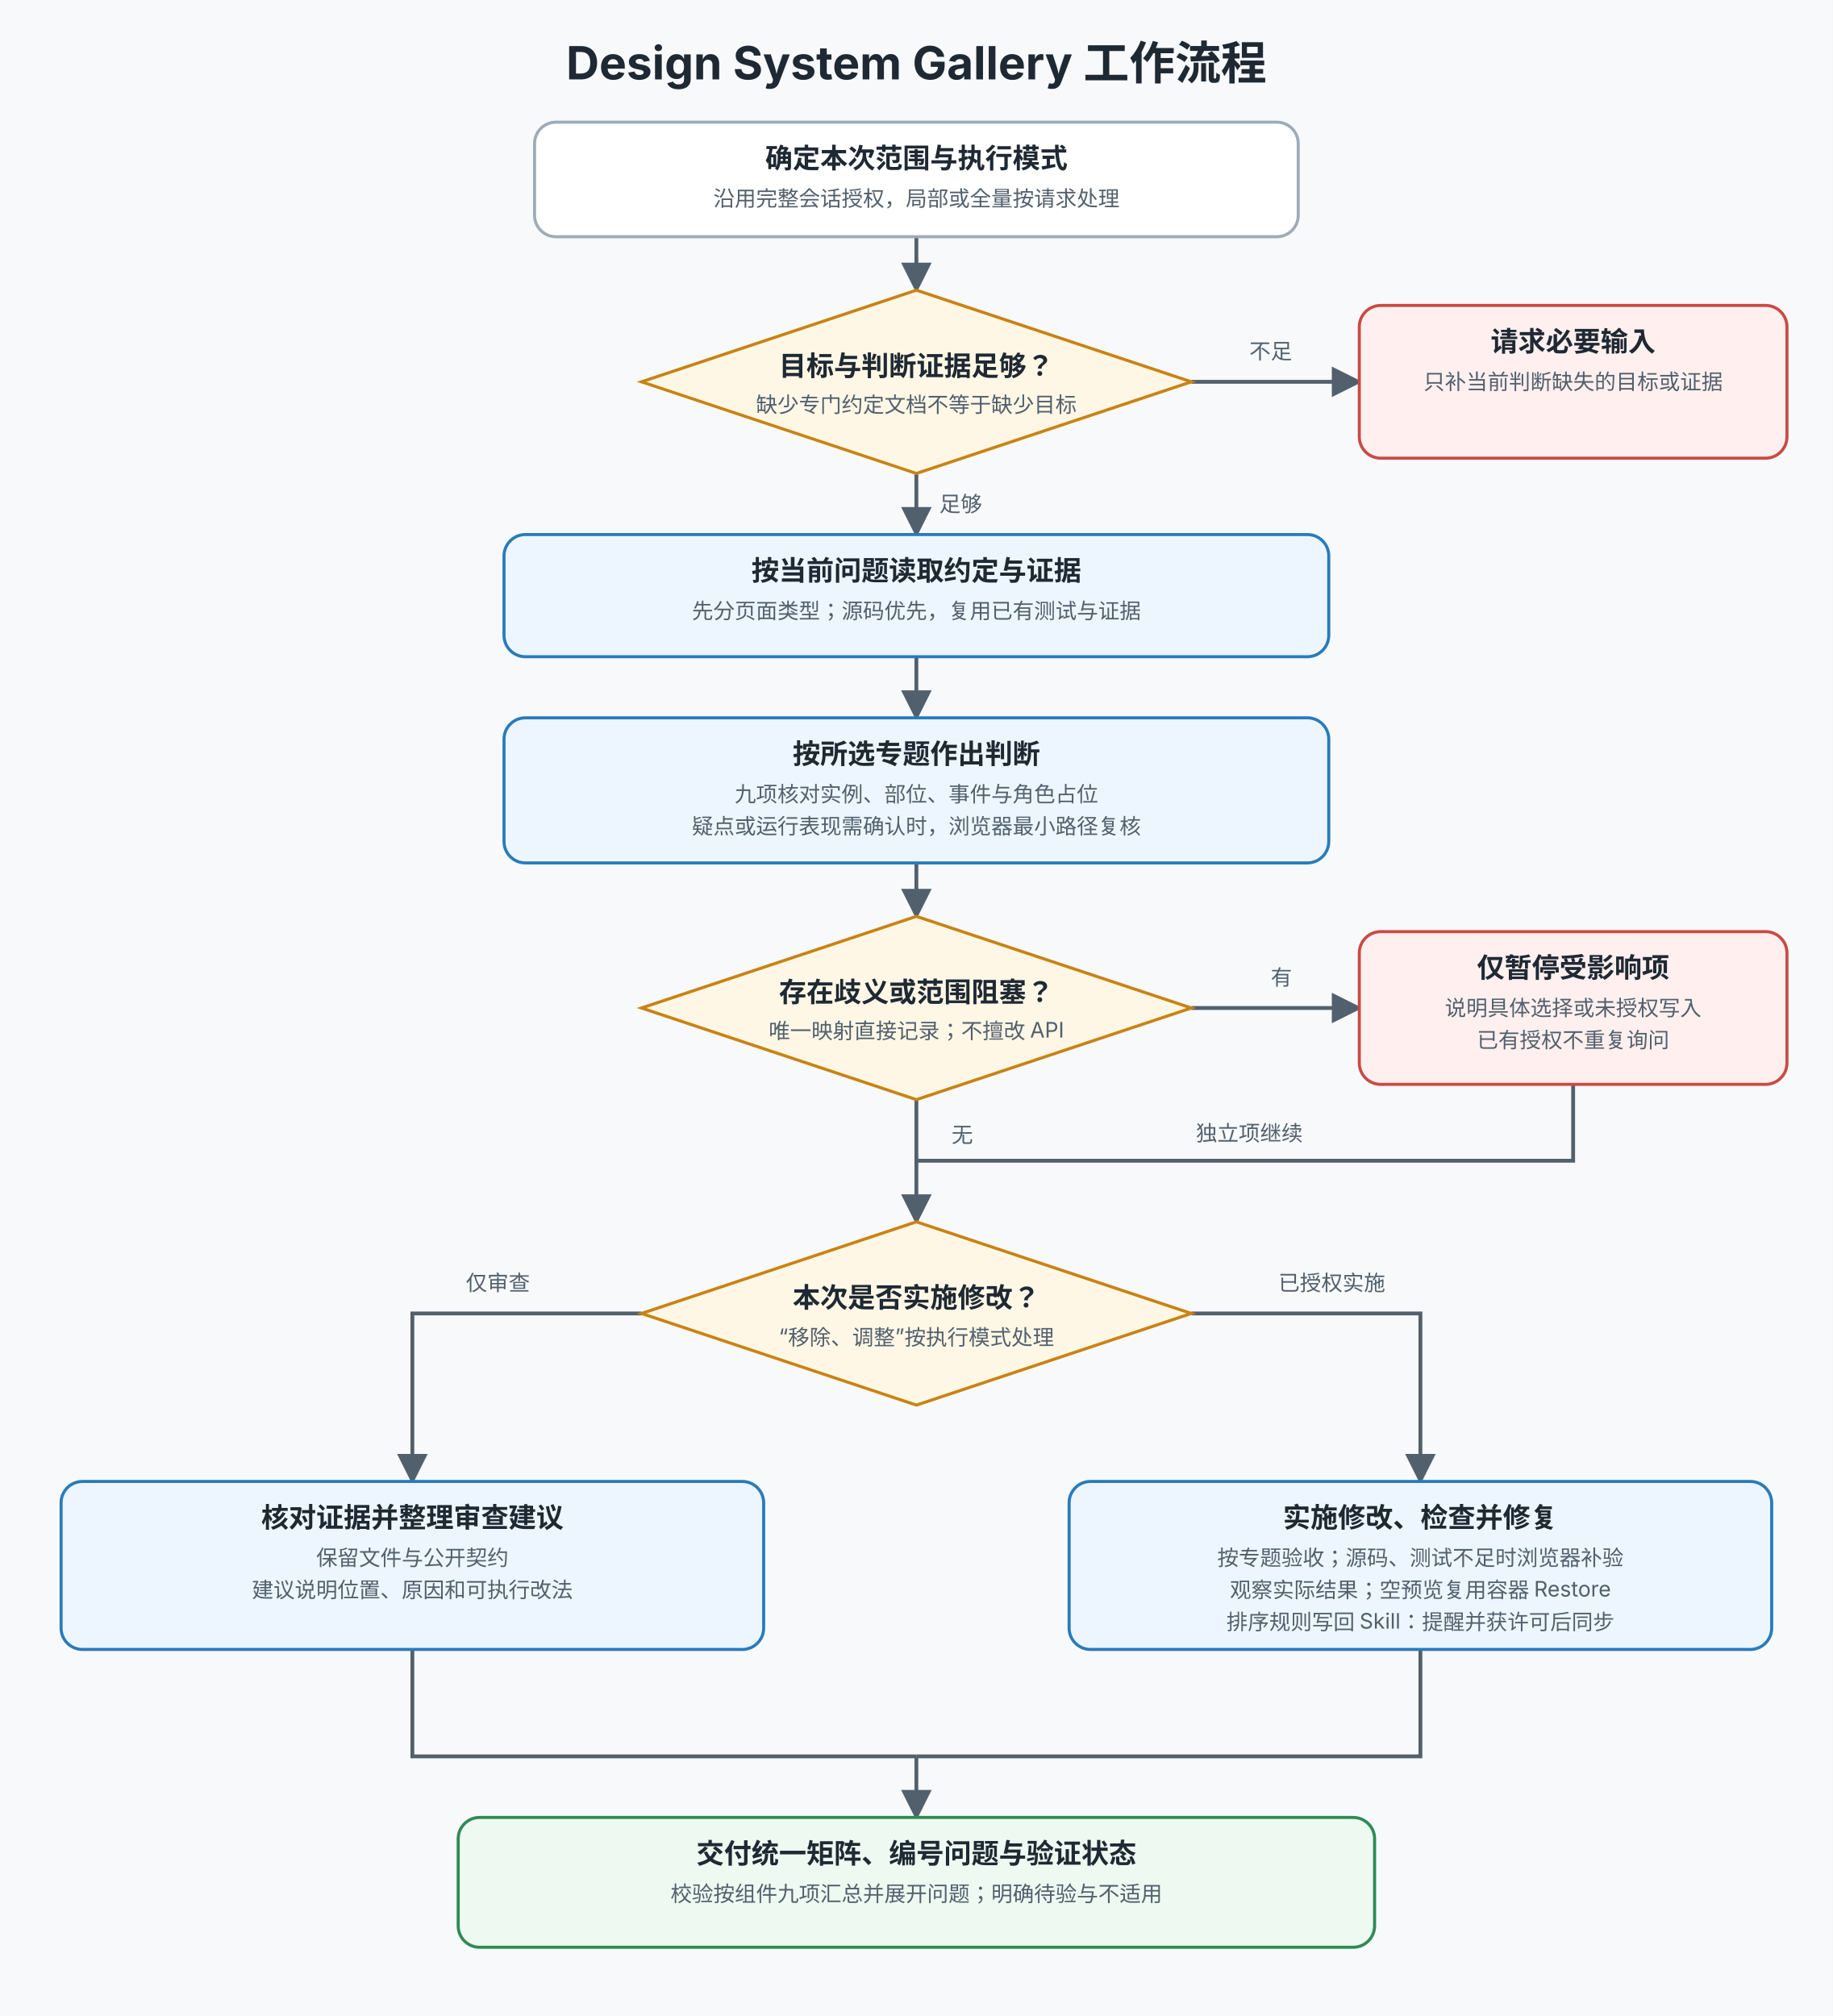
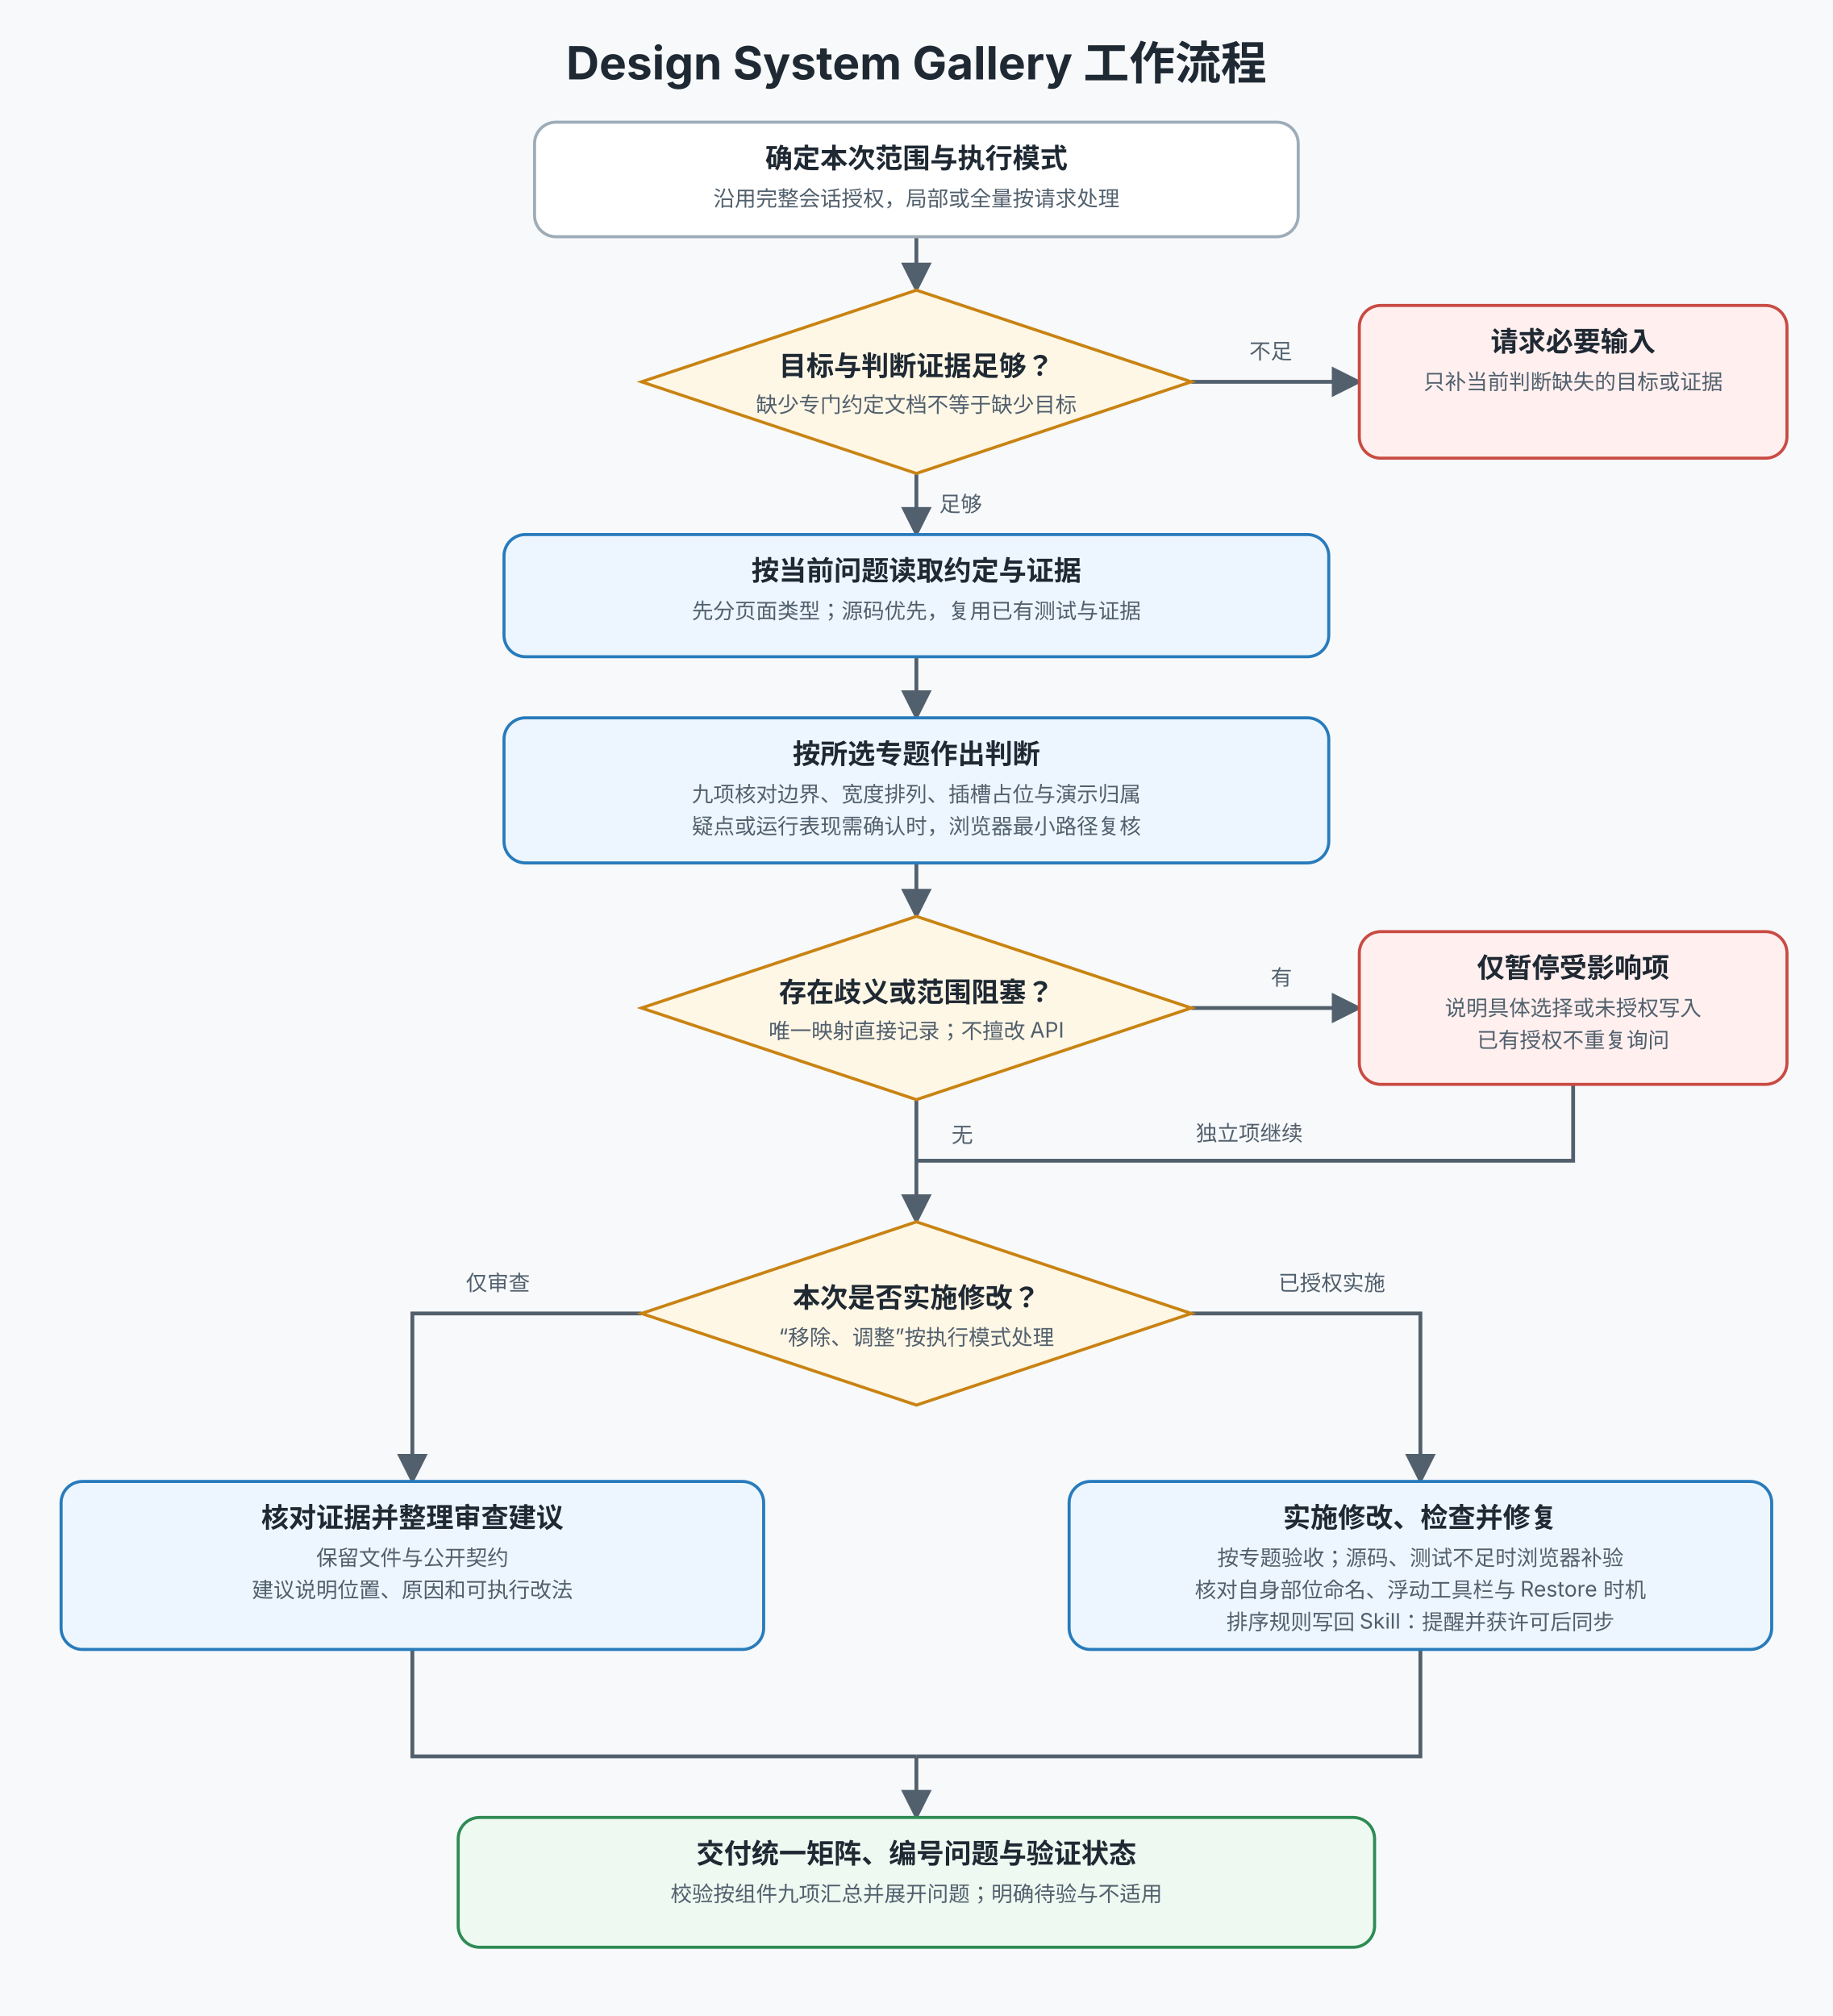
<svg xmlns="http://www.w3.org/2000/svg" viewBox="0 0 1200 1320" role="img" aria-labelledby="title desc">
  <defs>
    <marker id="arrow" viewBox="0 0 10 10" refX="9" refY="5" markerWidth="8" markerHeight="8" orient="auto-start-reverse">
      <path d="M0 0L10 5L0 10z" fill="#52606d" />
    </marker>
    <style>
text{font-family:-apple-system,BlinkMacSystemFont,"PingFang SC",sans-serif;text-anchor:middle;fill:#1f2933}
.title{font-size:30px;font-weight:700}.node-title{font-size:18px;font-weight:600}.body{font-size:14px;fill:#52606d}.label{font-size:14px;font-weight:600;fill:#334e68}
.input{fill:#fff;stroke:#9eacb8}.stage{fill:#edf6ff;stroke:#287bbb}.decision{fill:#fff7e6;stroke:#c98312}.stop{fill:#fff0ef;stroke:#c94b43}.output{fill:#edf9f1;stroke:#2e8b54}
rect,polygon{stroke-width:2}.flow,.join{fill:none;stroke:#52606d;stroke-width:2.5}.flow{marker-end:url(#arrow)}
</style>
  </defs>
  <rect width="1200" height="1320" fill="#f7f9fb" />
  <text class="title" x="600" y="52">Design System Gallery 工作流程</text>
  <path class="flow" d="M600 155V190" />
  <path class="flow" d="M780 250H890" />
  <path class="flow" d="M600 310V350" />
  <path class="flow" d="M600 430V470" />
  <path class="flow" d="M600 565V600" />
  <path class="flow" d="M780 660H890" />
  <path class="flow" d="M600 720V800" />
  <path class="join" d="M1030 710V760H600" />
  <path class="flow" d="M420 860H270V970" />
  <path class="flow" d="M780 860H930V970" />
  <path class="join" d="M270 1080V1150H600" />
  <path class="join" d="M930 1080V1150H600" />
  <path class="flow" d="M600 1150V1190" />
  <text class="body" x="832" y="235">不足</text>
  <text class="body" x="629" y="335">足够</text>
  <text class="body" x="839" y="645">有</text>
  <text class="body" x="630" y="748">无</text>
  <text class="body" x="818" y="747">独立项继续</text>
  <text class="body" x="326" y="845">仅审查</text>
  <text class="body" x="872" y="845">已授权实施</text>
  <rect class="input" x="350" y="80" width="500" height="75" rx="14" />
  <text class="node-title" x="600.0" y="110">确定本次范围与执行模式</text>
  <text class="body" x="600.0" y="135">沿用完整会话授权，局部或全量按请求处理</text>
  <polygon class="decision" points="600,190 780,250 600,310 420,250" />
  <text class="node-title" x="600" y="246">目标与判断证据足够？</text>
  <text class="body" x="600" y="270">缺少专门约定文档不等于缺少目标</text>
  <rect class="stop" x="890" y="200" width="280" height="100" rx="14" />
  <text class="node-title" x="1030.0" y="230">请求必要输入</text>
  <text class="body" x="1030.0" y="255">只补当前判断缺失的目标或证据</text>
  <rect class="stage" x="330" y="350" width="540" height="80" rx="14" />
  <text class="node-title" x="600.0" y="380">按当前问题读取约定与证据</text>
  <text class="body" x="600.0" y="405">先分页面类型；源码优先，复用已有测试与证据</text>
  <rect class="stage" x="330" y="470" width="540" height="95" rx="14" />
  <text class="node-title" x="600.0" y="500">按所选专题作出判断</text>
-   <text class="body" x="600.0" y="525">九项核对实例、部位、事件与角色占位</text>
+   <text class="body" x="600.0" y="525">九项核对边界、宽度排列、插槽占位与演示归属</text>
  <text class="body" x="600.0" y="546">疑点或运行表现需确认时，浏览器最小路径复核</text>
  <polygon class="decision" points="600,600 780,660 600,720 420,660" />
  <text class="node-title" x="600" y="656">存在歧义或范围阻塞？</text>
  <text class="body" x="600" y="680">唯一映射直接记录；不擅改 API</text>
  <rect class="stop" x="890" y="610" width="280" height="100" rx="14" />
  <text class="node-title" x="1030.0" y="640">仅暂停受影响项</text>
  <text class="body" x="1030.0" y="665">说明具体选择或未授权写入</text>
  <text class="body" x="1030.0" y="686">已有授权不重复询问</text>
  <polygon class="decision" points="600,800 780,860 600,920 420,860" />
  <text class="node-title" x="600" y="856">本次是否实施修改？</text>
  <text class="body" x="600" y="880">“移除、调整”按执行模式处理</text>
  <rect class="stage" x="40" y="970" width="460" height="110" rx="14" />
  <text class="node-title" x="270.0" y="1000">核对证据并整理审查建议</text>
  <text class="body" x="270.0" y="1025">保留文件与公开契约</text>
  <text class="body" x="270.0" y="1046">建议说明位置、原因和可执行改法</text>
  <rect class="stage" x="700" y="970" width="460" height="110" rx="14" />
  <text class="node-title" x="930.0" y="1000">实施修改、检查并修复</text>
  <text class="body" x="930.0" y="1025">按专题验收；源码、测试不足时浏览器补验</text>
-   <text class="body" x="930.0" y="1046">观察实际结果；空预览复用容器 Restore</text>
+   <text class="body" x="930.0" y="1046">核对自身部位命名、浮动工具栏与 Restore 时机</text>
  <text class="body" x="930.0" y="1067">排序规则写回 Skill：提醒并获许可后同步</text>
  <rect class="output" x="300" y="1190" width="600" height="85" rx="14" />
  <text class="node-title" x="600.0" y="1220">交付统一矩阵、编号问题与验证状态</text>
  <text class="body" x="600.0" y="1245">校验按组件九项汇总并展开问题；明确待验与不适用</text>
</svg>
